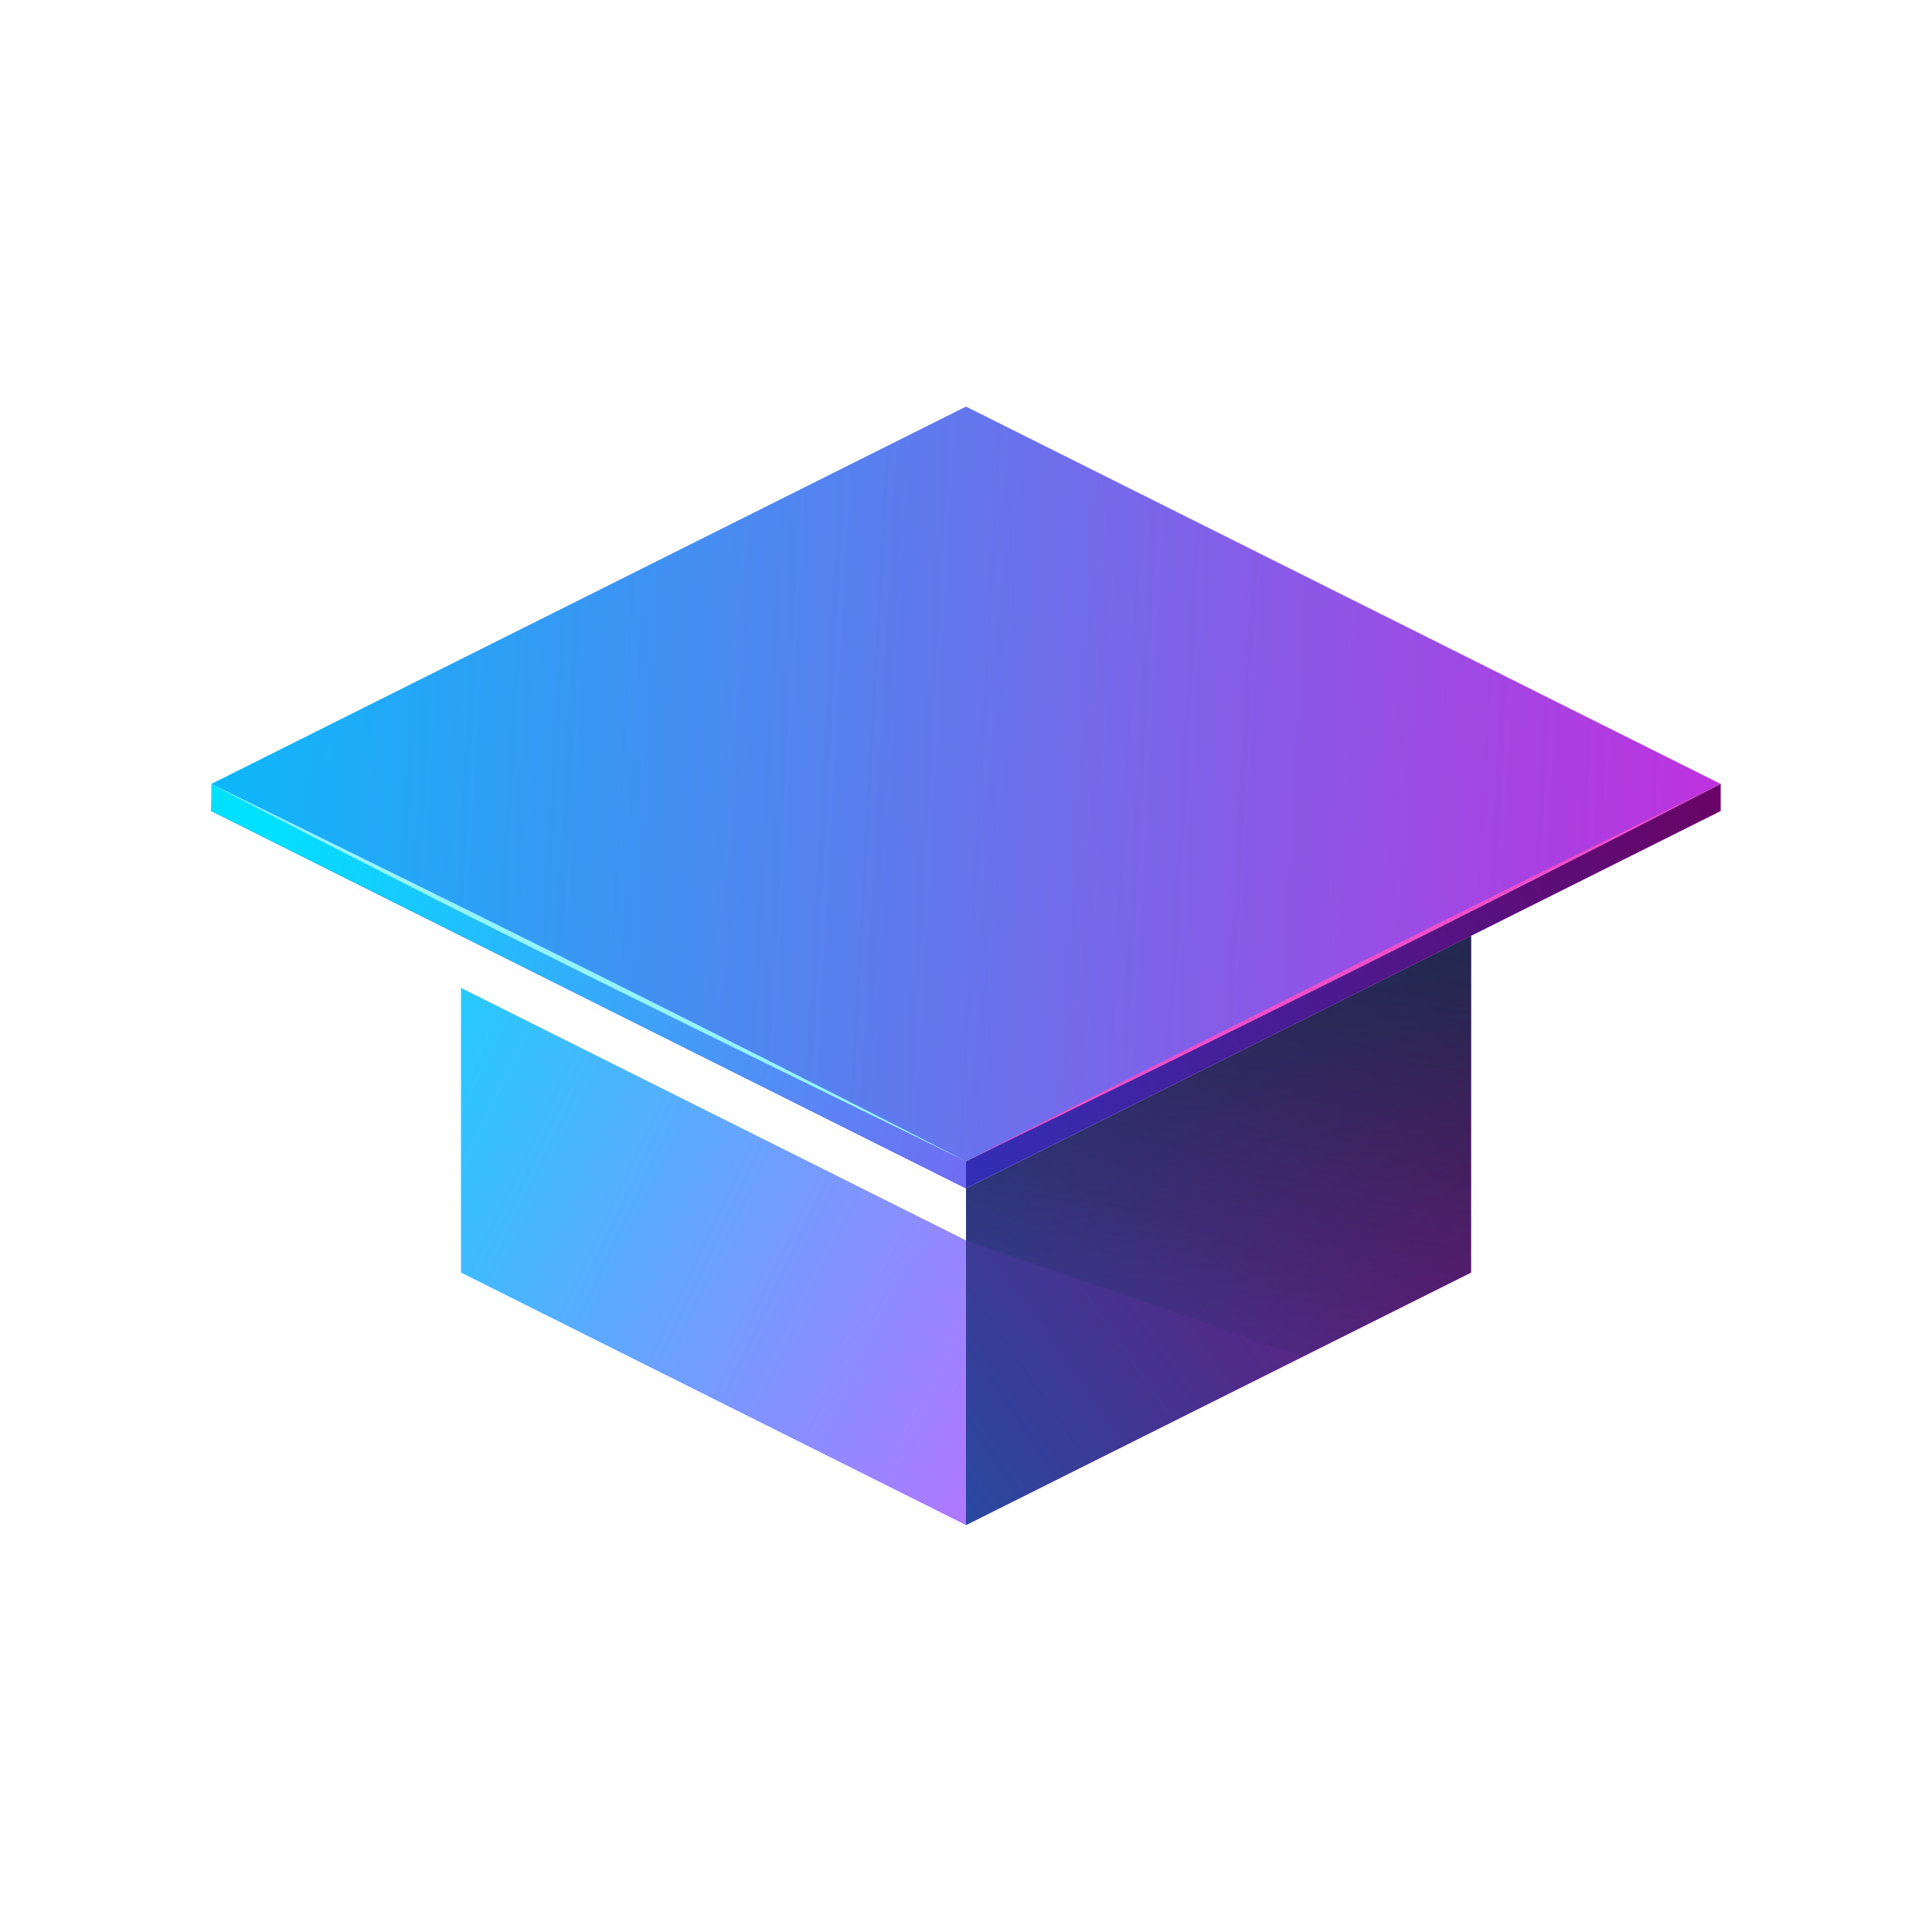
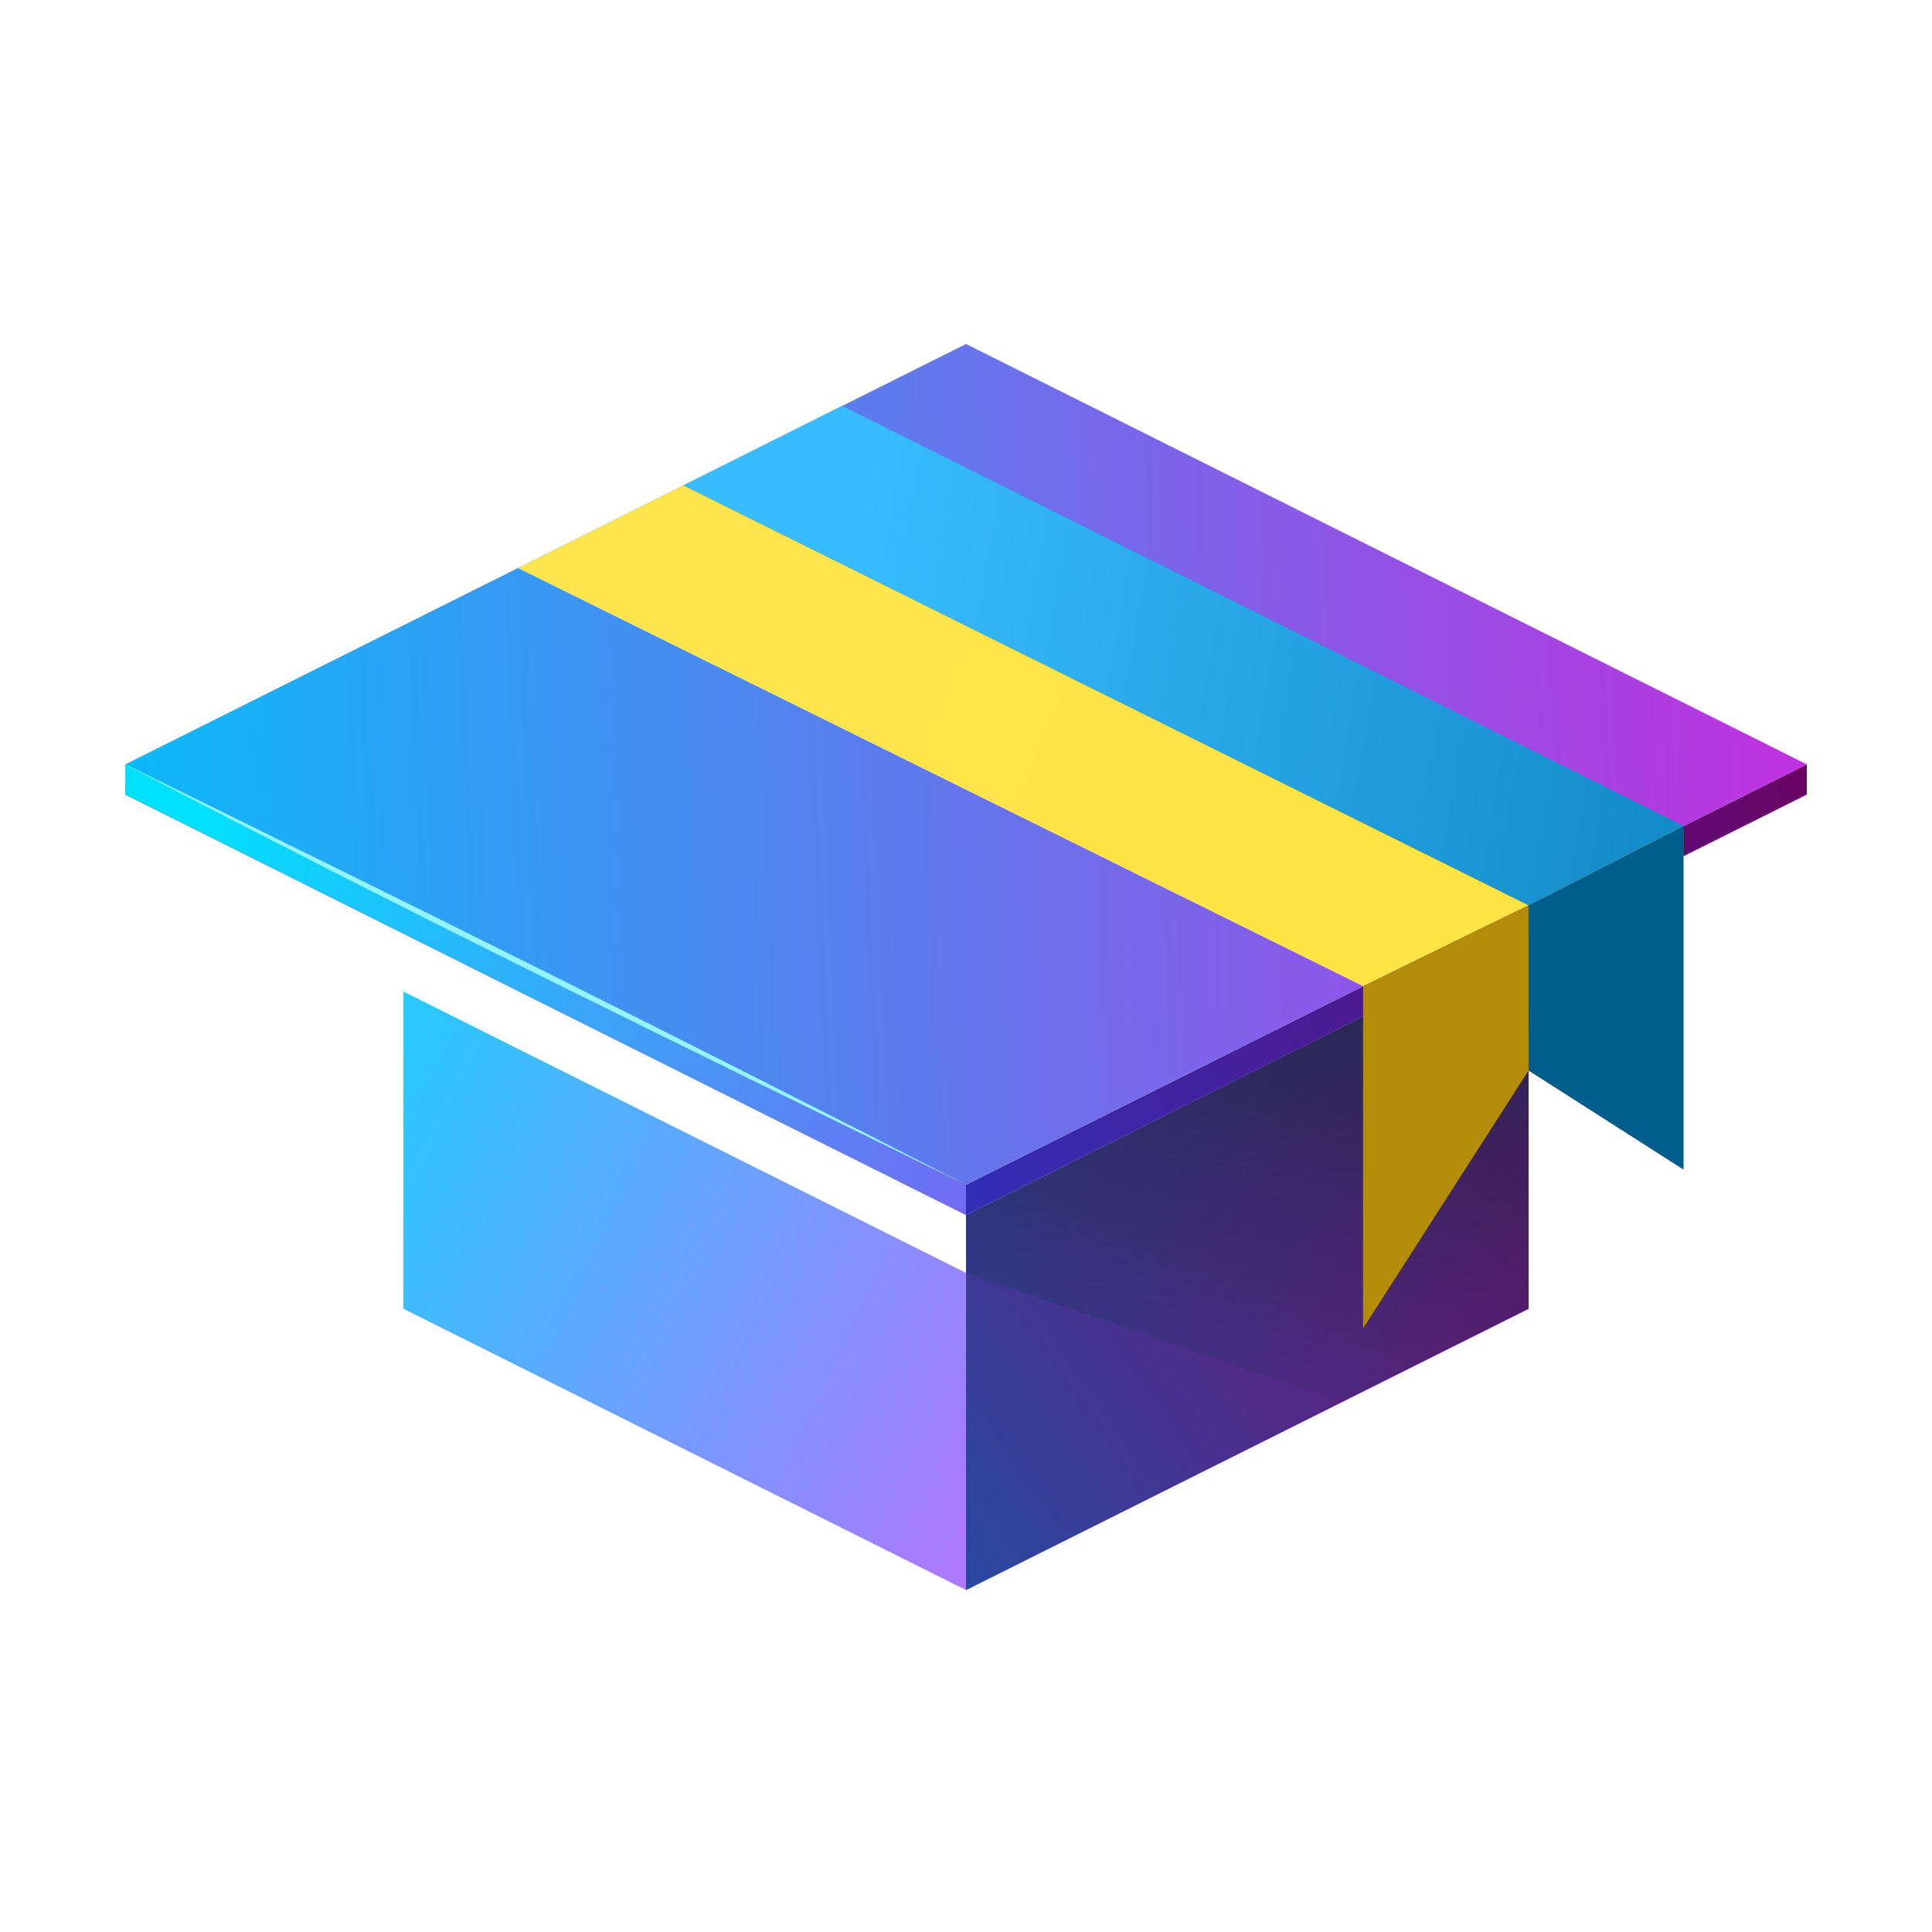
- <svg xmlns="http://www.w3.org/2000/svg" width="2048" height="2048" viewBox="0 0 2048 2048" fill="none">
-   <path fill-rule="evenodd" clip-rule="evenodd" d="M1023.99 1230.99L1824 830.996V859.76L1023.99 1259.76L224 859.76L224.76 832.122L1023.99 1230.99Z" fill="url(#paint0_linear)" />
-   <path fill-rule="evenodd" clip-rule="evenodd" d="M488.657 1047.21V1349L1023.99 1616.66L1559.32 1349V992.102L1023.99 1259.76V1314.87L488.657 1047.21Z" fill="url(#paint1_linear)" />
-   <path fill-rule="evenodd" clip-rule="evenodd" d="M1024 1259.74V1616.65L1559.33 1348.97V992.078L1024 1259.74Z" fill="url(#paint2_linear)" />
-   <path fill-rule="evenodd" clip-rule="evenodd" d="M1024 1314.84L1380.88 1438.19L1559.33 1348.97V992.078L1024 1259.74V1314.84Z" fill="url(#paint3_linear)" />
-   <path fill-rule="evenodd" clip-rule="evenodd" d="M224.013 831.01L1024 1230.99L1824 831.01L1024 431L224.013 831.01Z" fill="url(#paint4_linear)" />
-   <path fill-rule="evenodd" clip-rule="evenodd" d="M224 859.76V830.996L1023.99 1230.99V1259.76L224 859.76Z" fill="url(#paint5_linear)" />
-   <path fill-rule="evenodd" clip-rule="evenodd" d="M224 830.996C492.933 962.553 760.295 1095.34 1023.99 1230.99C756.494 1100.22 492.933 972.173 224 830.996Z" fill="#94F4FF" />
-   <path fill-rule="evenodd" clip-rule="evenodd" d="M1026.52 1229.73C1289.93 1095.64 1555.18 962.842 1824 830.996C1561.25 967.29 1294.83 1099.51 1026.52 1229.73Z" fill="#EF4FC9" />
-   <defs>
-     <linearGradient id="paint0_linear" x1="1877.14" y1="804.42" x2="724.548" y2="1380.72" gradientUnits="userSpaceOnUse">
-       <stop stop-color="#6D0060" />
-       <stop offset="1" stop-color="#1E3ED2" />
-     </linearGradient>
-     <linearGradient id="paint1_linear" x1="241.648" y1="1098.42" x2="1392.6" y2="1644.43" gradientUnits="userSpaceOnUse">
-       <stop stop-color="#00E1FF" />
-       <stop offset="1" stop-color="#F150FF" />
-     </linearGradient>
-     <linearGradient id="paint2_linear" x1="1639.88" y1="1032.35" x2="665.056" y2="1707.84" gradientUnits="userSpaceOnUse">
-       <stop stop-color="#8A0066" />
-       <stop offset="1" stop-color="#0067B9" />
-     </linearGradient>
-     <linearGradient id="paint3_linear" x1="1387.08" y1="691.894" x2="1291.67" y2="1482.8" gradientUnits="userSpaceOnUse">
-       <stop stop-color="#003546" />
-       <stop offset="0.43" stop-color="#003546" stop-opacity="0.69" />
-       <stop offset="1" stop-color="#003546" stop-opacity="0" />
-     </linearGradient>
-     <linearGradient id="paint4_linear" x1="110.568" y1="716.833" x2="2410.58" y2="843.039" gradientUnits="userSpaceOnUse">
-       <stop stop-color="#00C2FD" />
-       <stop offset="1" stop-color="#FF00D4" />
-     </linearGradient>
-     <linearGradient id="paint5_linear" x1="279.591" y1="887.551" x2="1741.46" y2="1529.26" gradientUnits="userSpaceOnUse">
-       <stop stop-color="#00E1FF" />
-       <stop offset="1" stop-color="#DA00E7" />
-     </linearGradient>
-   </defs>
+ <svg xmlns="http://www.w3.org/2000/svg" width="2048" height="2048" viewBox="0 0 2048 2048">
+   <g id="Group">
+     <g id="g1">
+       <g id="g2">
+         <g id="g3">
+           <g id="g4">
+             <g id="g5">
+               <linearGradient id="linearGradient1" x1="1974.456" y1="780.661" x2="690.398" y2="1422.69" gradientUnits="userSpaceOnUse">
+                 <stop offset="1e-05" stop-color="#6d0060" stop-opacity="1" />
+                 <stop offset="1" stop-color="#1e3ed2" stop-opacity="1" />
+               </linearGradient>
+               <path id="Path" fill="url(#linearGradient1)" fill-rule="evenodd" stroke="none" d="M 1023.995 1255.89 L 1915.254 810.268 L 1915.254 842.314 L 1023.995 1287.936 L 132.755 842.314 L 133.603 811.523 L 1023.995 1255.89 Z" />
+             </g>
+             <g id="g6">
+               <linearGradient id="linearGradient2" x1="152.417" y1="1108.187" x2="1434.652" y2="1716.47" gradientUnits="userSpaceOnUse">
+                 <stop offset="1e-05" stop-color="#00e1ff" stop-opacity="1" />
+                 <stop offset="1" stop-color="#f150ff" stop-opacity="1" />
+               </linearGradient>
+               <path id="path1" fill="url(#linearGradient2)" fill-rule="evenodd" stroke="none" d="M 427.601 1051.127 L 427.601 1387.348 L 1023.999 1685.539 L 1620.385 1387.348 L 1620.385 989.738 L 1023.999 1287.93 L 1023.999 1349.318 L 427.601 1051.127 Z" />
+             </g>
+             <g id="g7">
+               <linearGradient id="linearGradient3" x1="1710.139" y1="1034.598" x2="624.12" y2="1787.141" gradientUnits="userSpaceOnUse">
+                 <stop offset="1e-05" stop-color="#8a0066" stop-opacity="1" />
+                 <stop offset="1" stop-color="#0067b9" stop-opacity="1" />
+               </linearGradient>
+               <path id="path2" fill="url(#linearGradient3)" fill-rule="evenodd" stroke="none" d="M 1024.001 1287.932 L 1024.001 1685.546 L 1620.394 1387.331 L 1620.394 989.735 L 1024.001 1287.932 Z" />
+             </g>
+             <g id="g8">
+               <linearGradient id="linearGradient4" x1="1428.503" y1="655.312" x2="1322.211" y2="1536.436" gradientUnits="userSpaceOnUse">
+                 <stop offset="1e-05" stop-color="#003546" stop-opacity="1" />
+                 <stop offset="0.43" stop-color="#003546" stop-opacity="0.69" />
+                 <stop offset="1" stop-color="#003546" stop-opacity="0" />
+               </linearGradient>
+               <path id="path3" fill="url(#linearGradient4)" fill-rule="evenodd" stroke="none" d="M 1024.001 1349.317 L 1421.596 1486.729 L 1620.394 1387.331 L 1620.394 989.735 L 1024.001 1287.932 L 1024.001 1349.317 Z" />
+             </g>
+           </g>
+           <g id="g9">
+             <linearGradient id="linearGradient5" x1="6.386" y1="683.09" x2="2550.381" y2="579.239" gradientUnits="userSpaceOnUse">
+               <stop offset="1e-05" stop-color="#00c2fd" stop-opacity="1" />
+               <stop offset="1" stop-color="#ff00d4" stop-opacity="1" />
+             </linearGradient>
+             <path id="path4" fill="url(#linearGradient5)" fill-rule="evenodd" stroke="none" d="M 132.77 810.29 L 1024.011 1255.895 L 1915.256 810.29 L 1024.011 364.654 L 132.77 810.29 Z" />
+           </g>
+           <linearGradient id="linearGradient6" x1="194.687" y1="873.275" x2="1823.299" y2="1588.18" gradientUnits="userSpaceOnUse">
+             <stop offset="1e-05" stop-color="#00e1ff" stop-opacity="1" />
+             <stop offset="1" stop-color="#da00e7" stop-opacity="1" />
+           </linearGradient>
+           <path id="path5" fill="url(#linearGradient6)" fill-rule="evenodd" stroke="none" d="M 132.755 842.314 L 132.755 810.268 L 1023.995 1255.89 L 1023.995 1287.936 L 132.755 842.314 Z" />
+         </g>
+       </g>
+       <g id="g10">
+         <path id="path6" fill="#94f4ff" fill-rule="evenodd" stroke="none" d="M 132.755 810.268 C 432.364 956.831 730.221 1104.769 1023.995 1255.89 C 725.987 1110.203 432.364 967.549 132.755 810.268 Z" />
+       </g>
+     </g>
+   </g>
+   <g id="g11">
+     <g id="g12">
+       <g id="g13">
+         <linearGradient id="linearGradient7" x1="1384.06" y1="946.723" x2="797.952" y2="690.094" gradientUnits="userSpaceOnUse">
+           <stop offset="1e-05" stop-color="#ffe445" stop-opacity="1" />
+           <stop offset="1" stop-color="#ffe54d" stop-opacity="1" />
+         </linearGradient>
+         <path id="path7" fill="url(#linearGradient7)" fill-rule="evenodd" stroke="none" d="M 889.752 432.164 L 724.135 514.565 L 549.015 602.175 L 1444.931 1045.432 L 1784.53 879.553 L 889.752 432.164 Z" />
+       </g>
+       <g id="g14">
+         <linearGradient id="linearGradient8" x1="898.541" y1="646.275" x2="2281.595" y2="879.556" gradientUnits="userSpaceOnUse">
+           <stop offset="1e-05" stop-color="#38bcff" stop-opacity="1" />
+           <stop offset="1" stop-color="#0070a9" stop-opacity="1" />
+         </linearGradient>
+         <path id="path8" fill="url(#linearGradient8)" fill-rule="evenodd" stroke="none" d="M 892.54 430.221 L 724.135 514.59 L 1620.309 959.766 L 1784.531 875.657 L 892.54 430.221 Z" />
+       </g>
+       <g id="g15">
+         <path id="path9" fill="#b38c09" fill-rule="evenodd" stroke="none" d="M 1784.523 879.55 L 1444.925 1045.424 L 1444.925 1408.113 L 1620.305 1134.763 L 1784.523 1238.314 L 1784.523 879.55 Z" />
+       </g>
+       <g id="g16">
+         <path id="path10" fill="#005d8c" fill-rule="evenodd" stroke="none" d="M 1620.306 959.769 L 1620.406 1134.83 L 1784.524 1239.798 L 1784.524 875.654 L 1620.306 959.769 Z" />
+       </g>
+     </g>
+   </g>
</svg>
